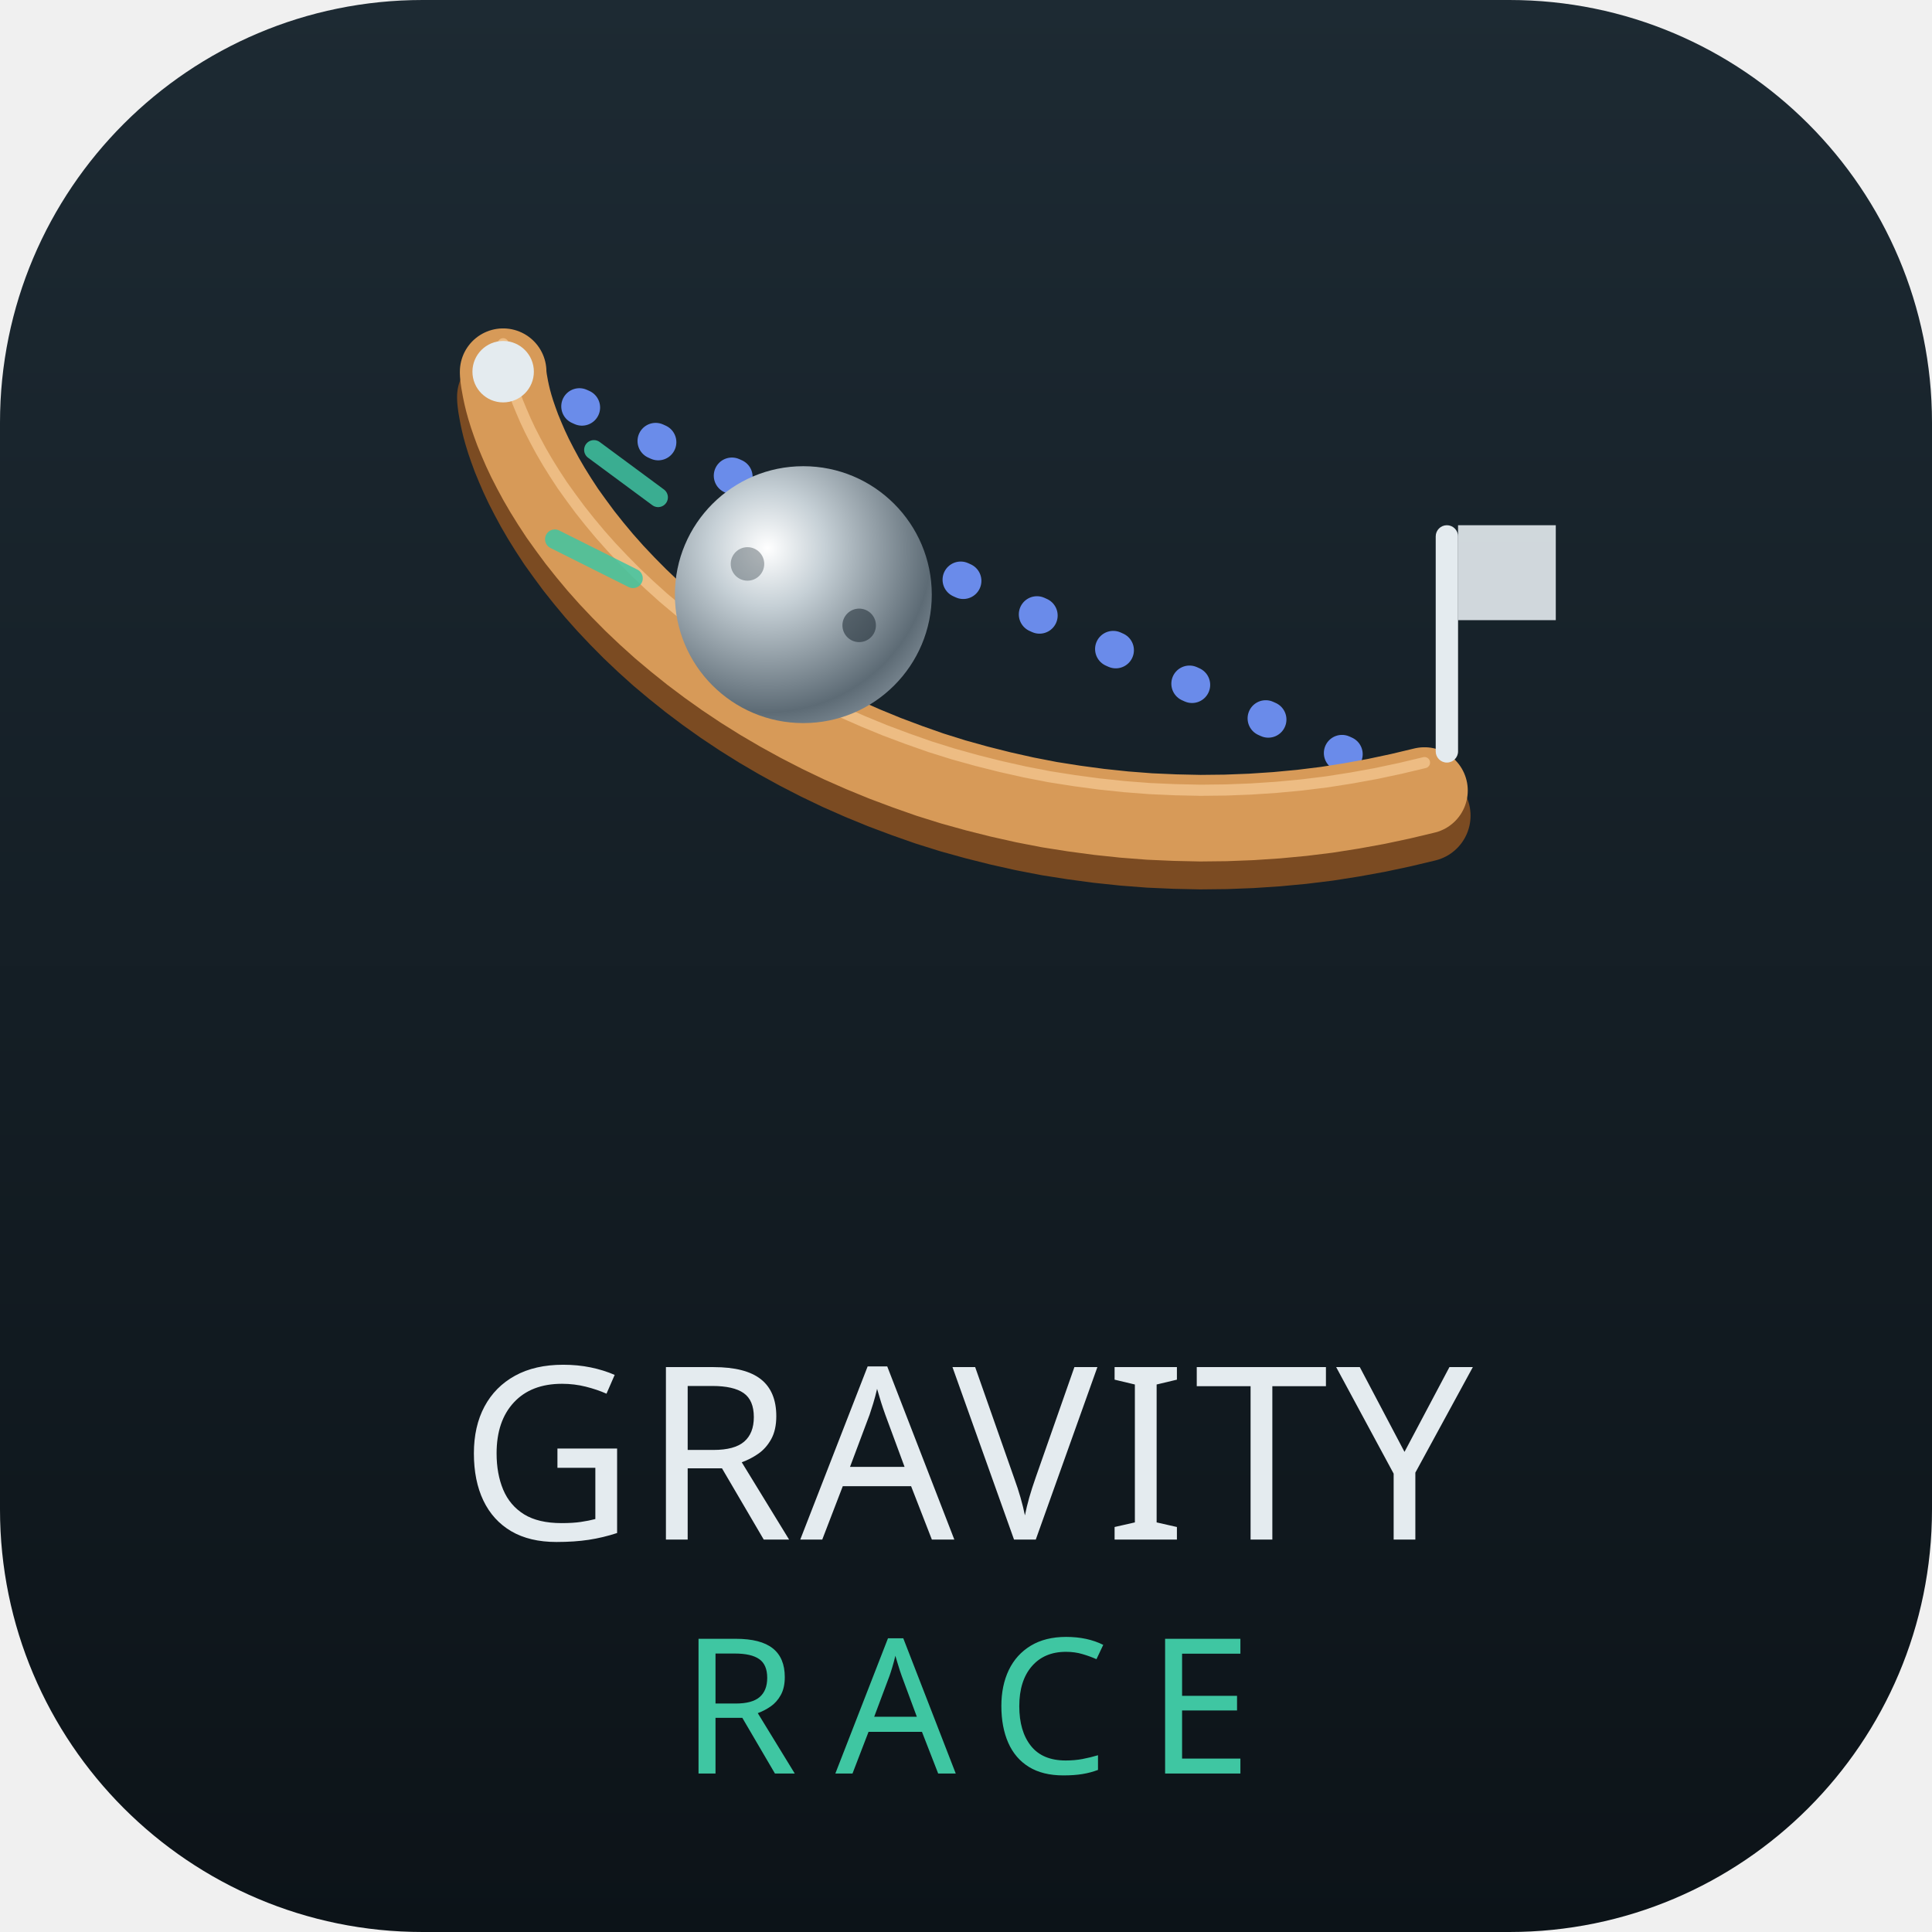
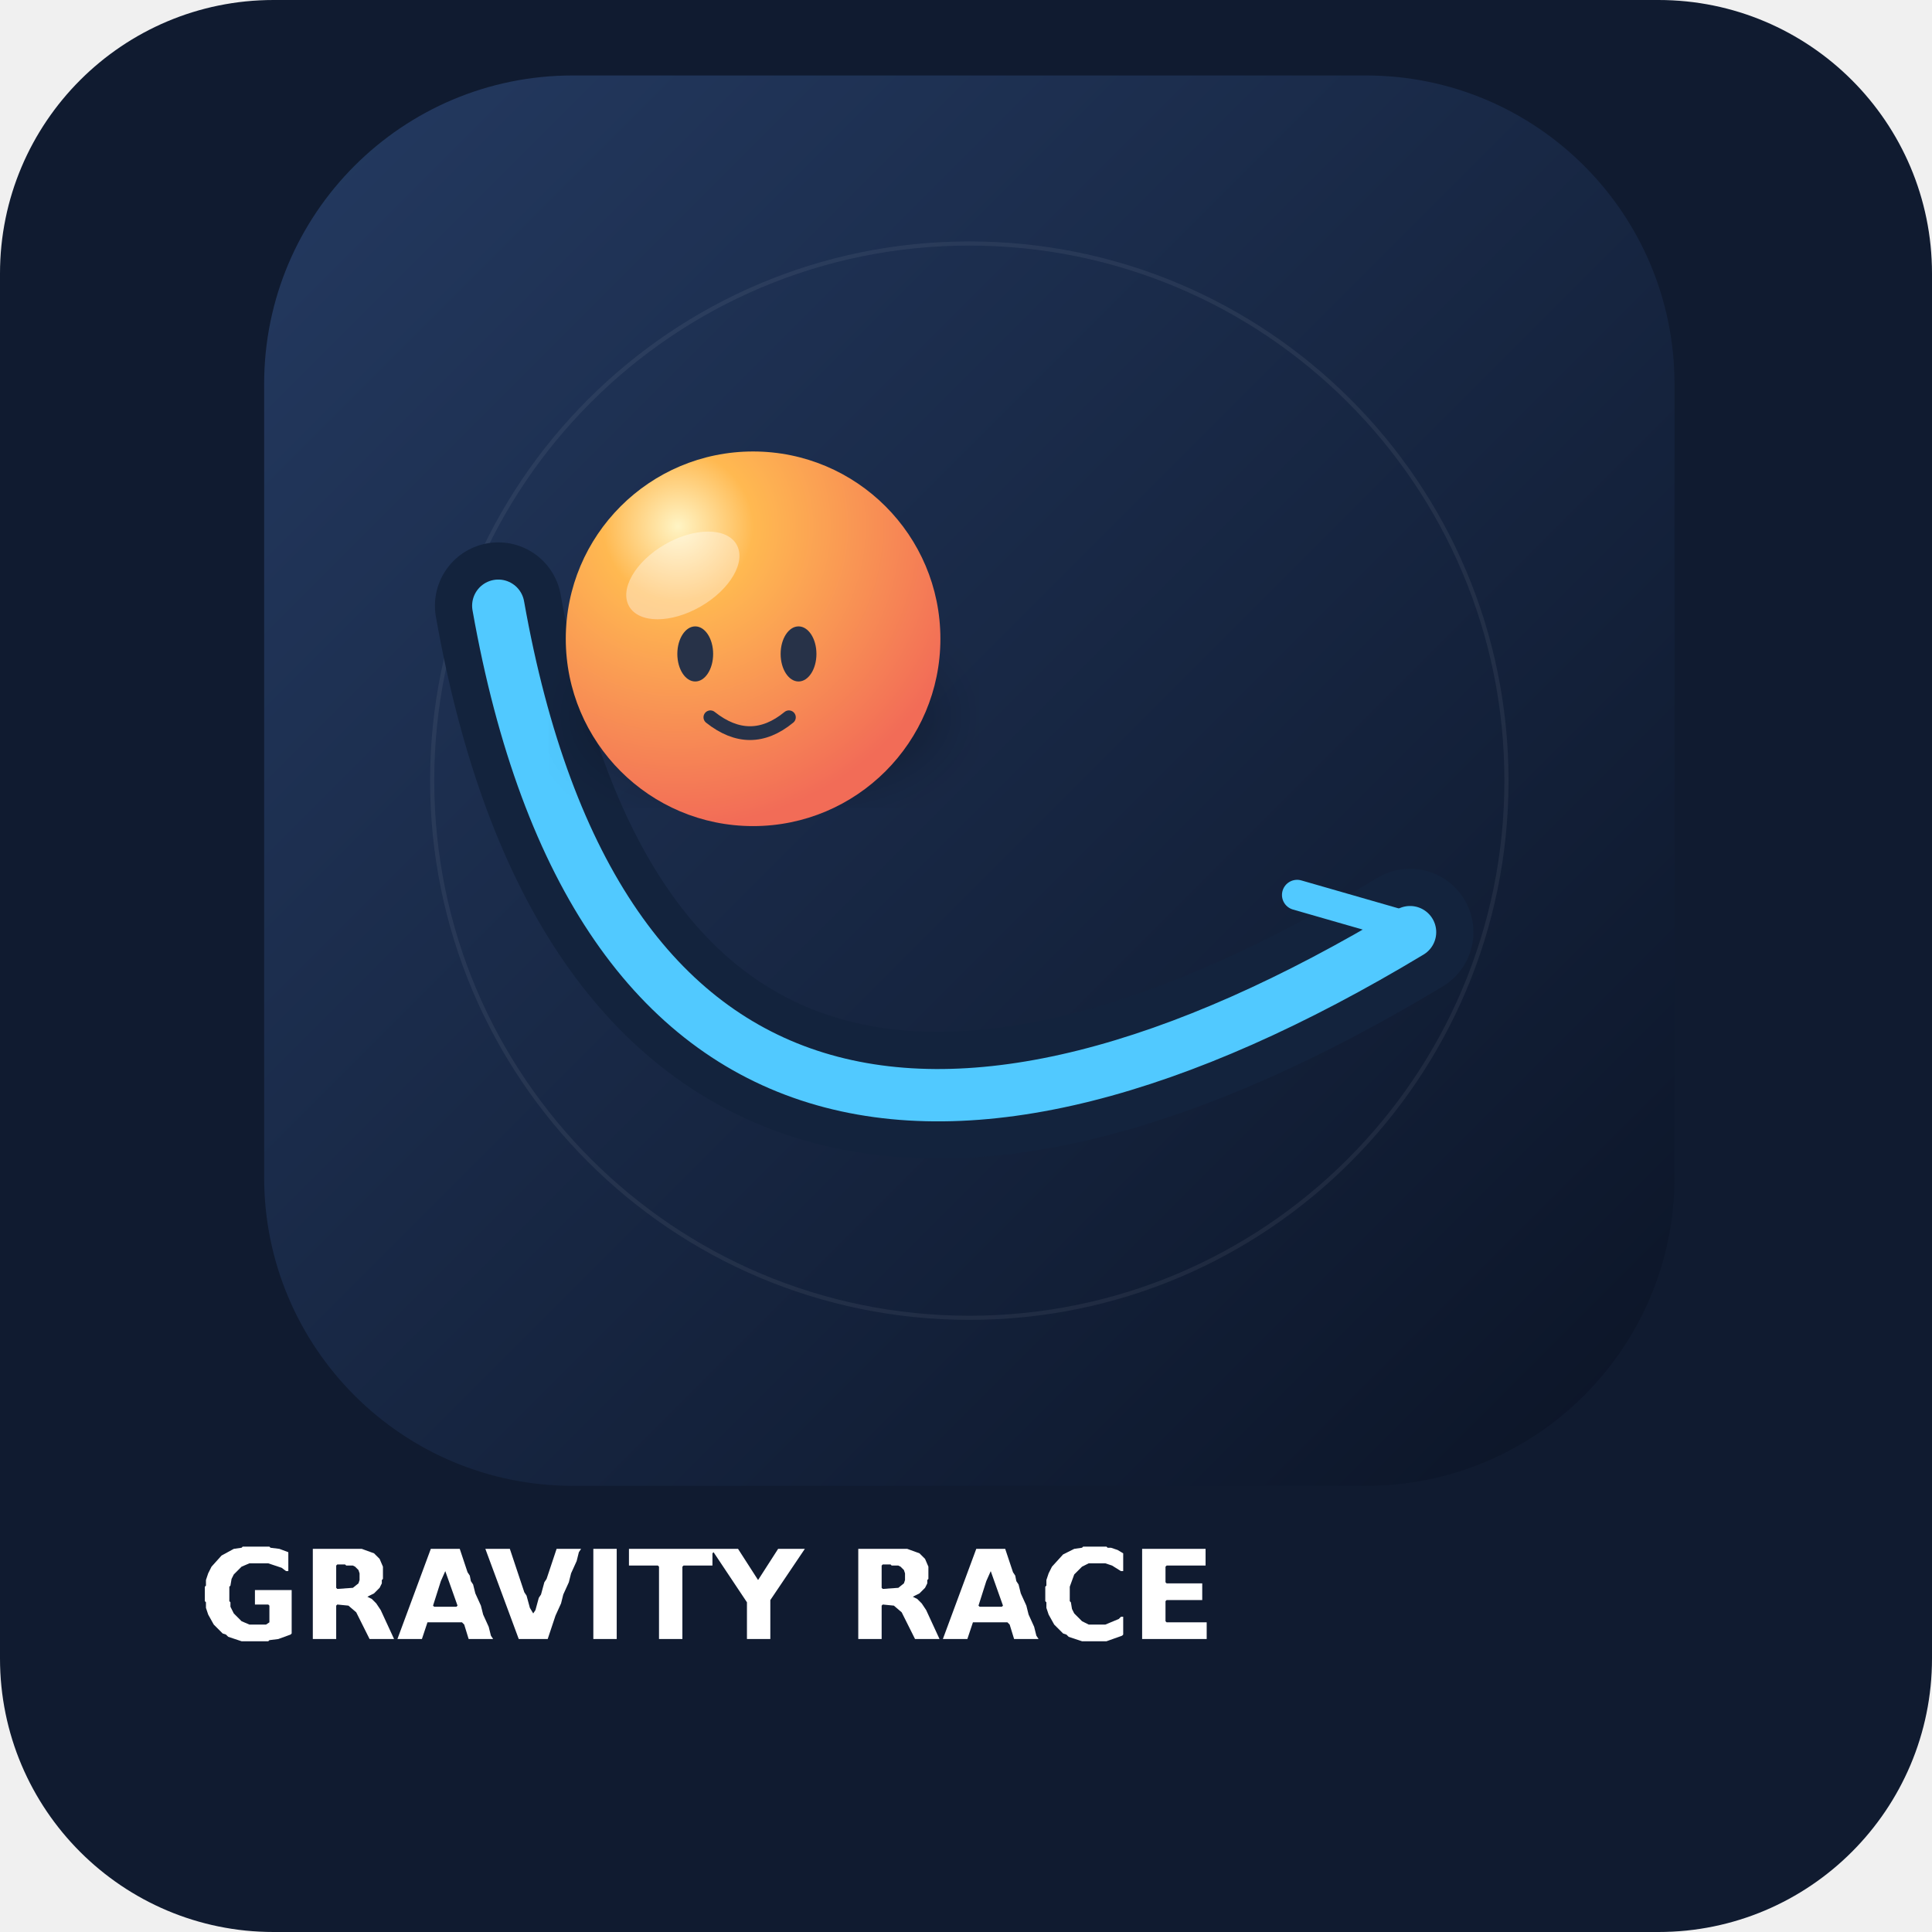
- <svg xmlns="http://www.w3.org/2000/svg" viewBox="0 0 512 512" width="512" height="512">
-   <defs>
-     <radialGradient id="steel" cx=".36" cy=".32" r=".75">
-       <stop offset="0" stop-color="#ffffff" />
-       <stop offset=".3" stop-color="#c6d0d6" />
-       <stop offset=".85" stop-color="#5d6b75" />
-       <stop offset="1" stop-color="#7b8892" />
-     </radialGradient>
-     <linearGradient id="bg" x1="0" y1="0" x2="0" y2="1">
-       <stop offset="0" stop-color="#1d2a33" />
-       <stop offset="1" stop-color="#0c1318" />
-     </linearGradient>
-     <pattern id="grid" width="64" height="64" patternUnits="userSpaceOnUse">
-       <path d="M64 0H0V64" fill="none" stroke="#ffffff" stroke-opacity=".05" stroke-width="2" />
-     </pattern>
-   </defs>
-   <rect width="512" height="512" rx="112" fill="url(#bg)" />
-   <g transform="translate(66 6) scale(.37)">
-     <line x1="182" y1="250" x2="841.9" y2="550.0" stroke="#7397ff" stroke-width="26" stroke-linecap="round" stroke-dasharray="2 58" opacity=".9" />
-     <path d="M182.0 268.0 L182.0 268.3 L182.0 269.0 L182.1 270.3 L182.3 272.1 L182.6 274.4 L183.1 277.2 L183.7 280.5 L184.5 284.3 L185.5 288.5 L186.8 293.2 L188.4 298.4 L190.3 303.9 L192.5 309.9 L195.1 316.2 L198.0 322.9 L201.3 329.9 L205.1 337.3 L209.2 344.9 L213.8 352.8 L218.9 361.0 L224.4 369.4 L230.5 377.9 L237.0 386.7 L244.0 395.5 L251.5 404.5 L259.5 413.5 L268.1 422.6 L277.1 431.7 L286.7 440.8 L296.8 449.9 L307.4 458.8 L318.5 467.7 L330.2 476.5 L342.3 485.1 L354.9 493.5 L368.0 501.7 L381.5 509.6 L395.5 517.3 L409.9 524.7 L424.7 531.8 L439.9 538.5 L455.5 544.9 L471.5 550.9 L487.7 556.6 L504.3 561.8 L521.2 566.5 L538.3 570.8 L555.7 574.7 L573.2 578.1 L591.0 580.9 L608.9 583.3 L626.9 585.2 L645.0 586.6 L663.2 587.4 L681.4 587.8 L699.6 587.6 L717.8 586.9 L735.9 585.7 L754.0 584.0 L771.9 581.8 L789.7 579.0 L807.3 575.8 L824.7 572.1 L841.9 568.0" fill="none" stroke="#7b4b22" stroke-width="66" stroke-linecap="round" stroke-linejoin="round" />
-     <path d="M182.0 250.0 L182.0 250.3 L182.0 251.0 L182.1 252.3 L182.3 254.1 L182.6 256.4 L183.1 259.2 L183.7 262.5 L184.5 266.3 L185.5 270.5 L186.8 275.2 L188.4 280.4 L190.3 285.9 L192.5 291.9 L195.1 298.2 L198.0 304.9 L201.3 311.9 L205.1 319.3 L209.2 326.9 L213.8 334.8 L218.9 343.0 L224.4 351.4 L230.5 359.9 L237.0 368.7 L244.0 377.5 L251.5 386.5 L259.5 395.5 L268.1 404.6 L277.1 413.7 L286.7 422.8 L296.8 431.9 L307.4 440.8 L318.5 449.7 L330.2 458.5 L342.3 467.1 L354.9 475.5 L368.0 483.7 L381.5 491.6 L395.5 499.3 L409.9 506.7 L424.7 513.8 L439.9 520.5 L455.5 526.9 L471.5 532.9 L487.7 538.6 L504.3 543.8 L521.2 548.5 L538.3 552.8 L555.7 556.7 L573.2 560.1 L591.0 562.9 L608.9 565.3 L626.9 567.2 L645.0 568.6 L663.2 569.4 L681.4 569.8 L699.6 569.6 L717.8 568.9 L735.9 567.7 L754.0 566.0 L771.9 563.8 L789.7 561.0 L807.3 557.8 L824.7 554.1 L841.9 550.0" fill="none" stroke="#d79a58" stroke-width="62" stroke-linecap="round" stroke-linejoin="round" />
-     <path d="M182.0 230.0 L182.0 230.3 L182.0 231.0 L182.1 232.3 L182.3 234.1 L182.6 236.4 L183.1 239.2 L183.7 242.5 L184.5 246.3 L185.5 250.5 L186.8 255.2 L188.4 260.4 L190.3 265.9 L192.5 271.9 L195.1 278.2 L198.0 284.9 L201.3 291.9 L205.1 299.3 L209.2 306.9 L213.8 314.8 L218.9 323.0 L224.4 331.4 L230.5 339.9 L237.0 348.7 L244.0 357.5 L251.5 366.5 L259.5 375.5 L268.1 384.6 L277.1 393.7 L286.7 402.8 L296.8 411.9 L307.4 420.8 L318.5 429.7 L330.2 438.5 L342.3 447.1 L354.9 455.5 L368.0 463.7 L381.5 471.6 L395.5 479.3 L409.9 486.7 L424.7 493.8 L439.9 500.5 L455.5 506.9 L471.5 512.9 L487.7 518.6 L504.3 523.8 L521.2 528.5 L538.3 532.8 L555.7 536.7 L573.2 540.1 L591.0 542.9 L608.9 545.3 L626.9 547.2 L645.0 548.6 L663.2 549.4 L681.4 549.8 L699.6 549.6 L717.8 548.9 L735.9 547.7 L754.0 546.0 L771.9 543.8 L789.7 541.0 L807.3 537.8 L824.7 534.1 L841.9 530.0" fill="none" stroke="#f2c48d" stroke-width="8" stroke-linecap="round" opacity=".8" />
-     <circle cx="182" cy="250" r="22" fill="#e4ebef" />
-     <rect x="849.943" y="359.971" width="16" height="170" rx="8" fill="#e4ebef" />
-     <path d="M865.943 359.971 h70 v34 h-70z M865.943 427.971 h70 v-34 h-70z" fill="#e4ebef" opacity=".9" />
-     <g stroke="#3fc6a2" stroke-width="14" stroke-linecap="round" opacity=".85">
-       <line x1="247" y1="306" x2="293" y2="340" />
-       <line x1="219" y1="370" x2="275" y2="398" />
-     </g>
-     <circle cx="397.0" cy="409.7" r="92" fill="url(#steel)" />
-     <circle cx="437.0" cy="431.7" r="12" fill="#1d2a33" opacity=".55" />
-     <circle cx="357.0" cy="387.7" r="12" fill="#1d2a33" opacity=".35" />
+ <svg xmlns="http://www.w3.org/2000/svg" width="1024" height="1024" viewBox="0 0 1024 1024">
+   <rect width="1024" height="1024" rx="145" fill="#101b30" />
+   <g transform="translate(140 40) scale(.73)">
+     <defs>
+       <linearGradient id="bg" x2="1" y2="1">
+         <stop stop-color="#243a61" />
+         <stop offset="1" stop-color="#0b1426" />
+       </linearGradient>
+       <radialGradient id="b" cx=".3" cy=".2" r=".8">
+         <stop stop-color="#fff4c4" />
+         <stop offset=".25" stop-color="#ffb951" />
+         <stop offset="1" stop-color="#f26c57" />
+       </radialGradient>
+       <filter id="shadow">
+         <feGaussianBlur stdDeviation="20" />
+       </filter>
+     </defs>
+     <rect width="1024" height="1024" rx="224" fill="url(#bg)" />
+     <circle cx="512" cy="512" r="390" fill="none" stroke="#ffffff" stroke-opacity=".06" stroke-width="3" />
+     <path d="M170 385 C240 780 495 825 832 622" fill="none" stroke="#13233d" stroke-width="92" stroke-linecap="round" />
+     <path d="M170 385 C240 780 495 825 832 622" fill="none" stroke="#51c9ff" stroke-width="38" stroke-linecap="round" />
+     <ellipse cx="363" cy="465" rx="130" ry="55" fill="#000" opacity=".23" filter="url(#shadow)" />
+     <circle cx="355" cy="409" r="136" fill="url(#b)" />
+     <ellipse cx="304" cy="363" rx="45" ry="26" fill="white" opacity=".38" transform="rotate(-30 304 363)" />
+     <ellipse cx="313" cy="420" rx="13" ry="20" fill="#273248" />
+     <ellipse cx="388" cy="420" rx="13" ry="20" fill="#273248" />
+     <path d="M324 466 Q353 489 381 466" fill="none" stroke="#273248" stroke-width="10" stroke-linecap="round" />
+     <path d="M750 595 l80 23 -74 40" fill="none" stroke="#51c9ff" stroke-width="22" stroke-linejoin="round" stroke-linecap="round" />
  </g>
-   <text x="256" y="408" text-anchor="middle" font-family="'Dela Gothic One','Hiragino Sans','Yu Gothic',sans-serif" font-size="64" fill="#e4ebef" letter-spacing="2">GRAVITY</text>
-   <text x="256" y="470" text-anchor="middle" font-family="'Dela Gothic One','Hiragino Sans','Yu Gothic',sans-serif" font-size="50" fill="#3fc6a2" letter-spacing="10">RACE</text>
+   <path d="M865,27 L865,108 L923,108 L923,93 L887,93 L886,92 L886,74 L887,73 L919,73 L919,58 L887,58 L886,57 L886,43 L887,42 L922,42 L922,27 Z M716,27 L686,108 L708,108 L713,93 L744,93 L746,95 L750,108 L772,108 L770,105 L768,97 L763,86 L761,78 L756,67 L754,59 L752,56 L751,51 L749,48 L742,27 Z M729,47 L740,78 L739,79 L719,79 L718,78 L725,56 Z M610,27 L610,108 L631,108 L631,78 L632,77 L642,78 L649,84 L661,108 L683,108 L671,82 L667,76 L663,72 L659,70 L665,67 L670,62 L672,58 L672,55 L673,54 L673,43 L670,36 L665,31 L654,27 Z M631,42 L632,41 L639,41 L640,42 L646,42 L648,43 L651,46 L652,49 L652,55 L651,58 L646,62 L632,63 L631,62 Z M404,42 L430,42 L431,43 L431,108 L452,108 L452,43 L453,42 L479,42 L479,31 L480,30 L510,75 L510,108 L531,108 L531,73 L562,27 L538,27 L520,55 L502,27 L404,27 Z M372,27 L372,108 L393,108 L393,27 Z M275,27 L305,108 L331,108 L338,87 L343,76 L345,68 L350,57 L352,49 L357,38 L359,30 L361,27 L339,27 L330,54 L328,57 L325,68 L323,71 L320,82 L318,85 L315,80 L312,69 L310,66 L297,27 Z M226,27 L196,108 L218,108 L223,93 L254,93 L256,95 L260,108 L282,108 L280,105 L278,97 L273,86 L271,78 L266,67 L264,59 L262,56 L261,51 L259,48 L252,27 Z M239,47 L250,78 L249,79 L229,79 L228,78 L235,56 Z M120,27 L120,108 L141,108 L141,78 L142,77 L152,78 L159,84 L171,108 L193,108 L181,82 L177,76 L173,72 L169,70 L175,67 L180,62 L182,58 L182,55 L183,54 L183,43 L180,36 L175,31 L164,27 Z M141,42 L142,41 L149,41 L150,42 L156,42 L158,43 L161,46 L162,49 L162,55 L161,58 L156,62 L142,63 L141,62 Z M794,32 L784,43 L781,49 L779,55 L779,60 L778,61 L778,74 L779,75 L779,80 L781,86 L786,95 L794,103 L797,104 L799,106 L811,110 L833,110 L847,105 L848,104 L848,88 L846,88 L844,90 L832,95 L817,95 L811,92 L804,85 L802,81 L801,75 L800,74 L800,61 L804,50 L811,43 L817,40 L832,40 L838,42 L846,47 L848,47 L848,31 L843,28 L837,26 L834,26 L833,25 L812,25 L811,26 L804,27 Z M38,33 L29,43 L26,49 L24,55 L24,60 L23,61 L23,74 L24,75 L24,80 L26,86 L31,95 L39,103 L42,104 L44,106 L56,110 L80,110 L81,109 L89,108 L100,104 L101,103 L101,64 L68,64 L68,77 L80,77 L81,78 L81,93 L78,95 L63,95 L56,92 L49,85 L46,79 L46,75 L45,74 L45,61 L46,60 L47,54 L49,50 L56,43 L63,40 L80,40 L92,44 L96,47 L98,47 L98,30 L90,27 L82,26 L81,25 L57,25 L56,26 L49,27 Z" fill="white" transform="translate(95 805) scale(.59)" />
</svg>
